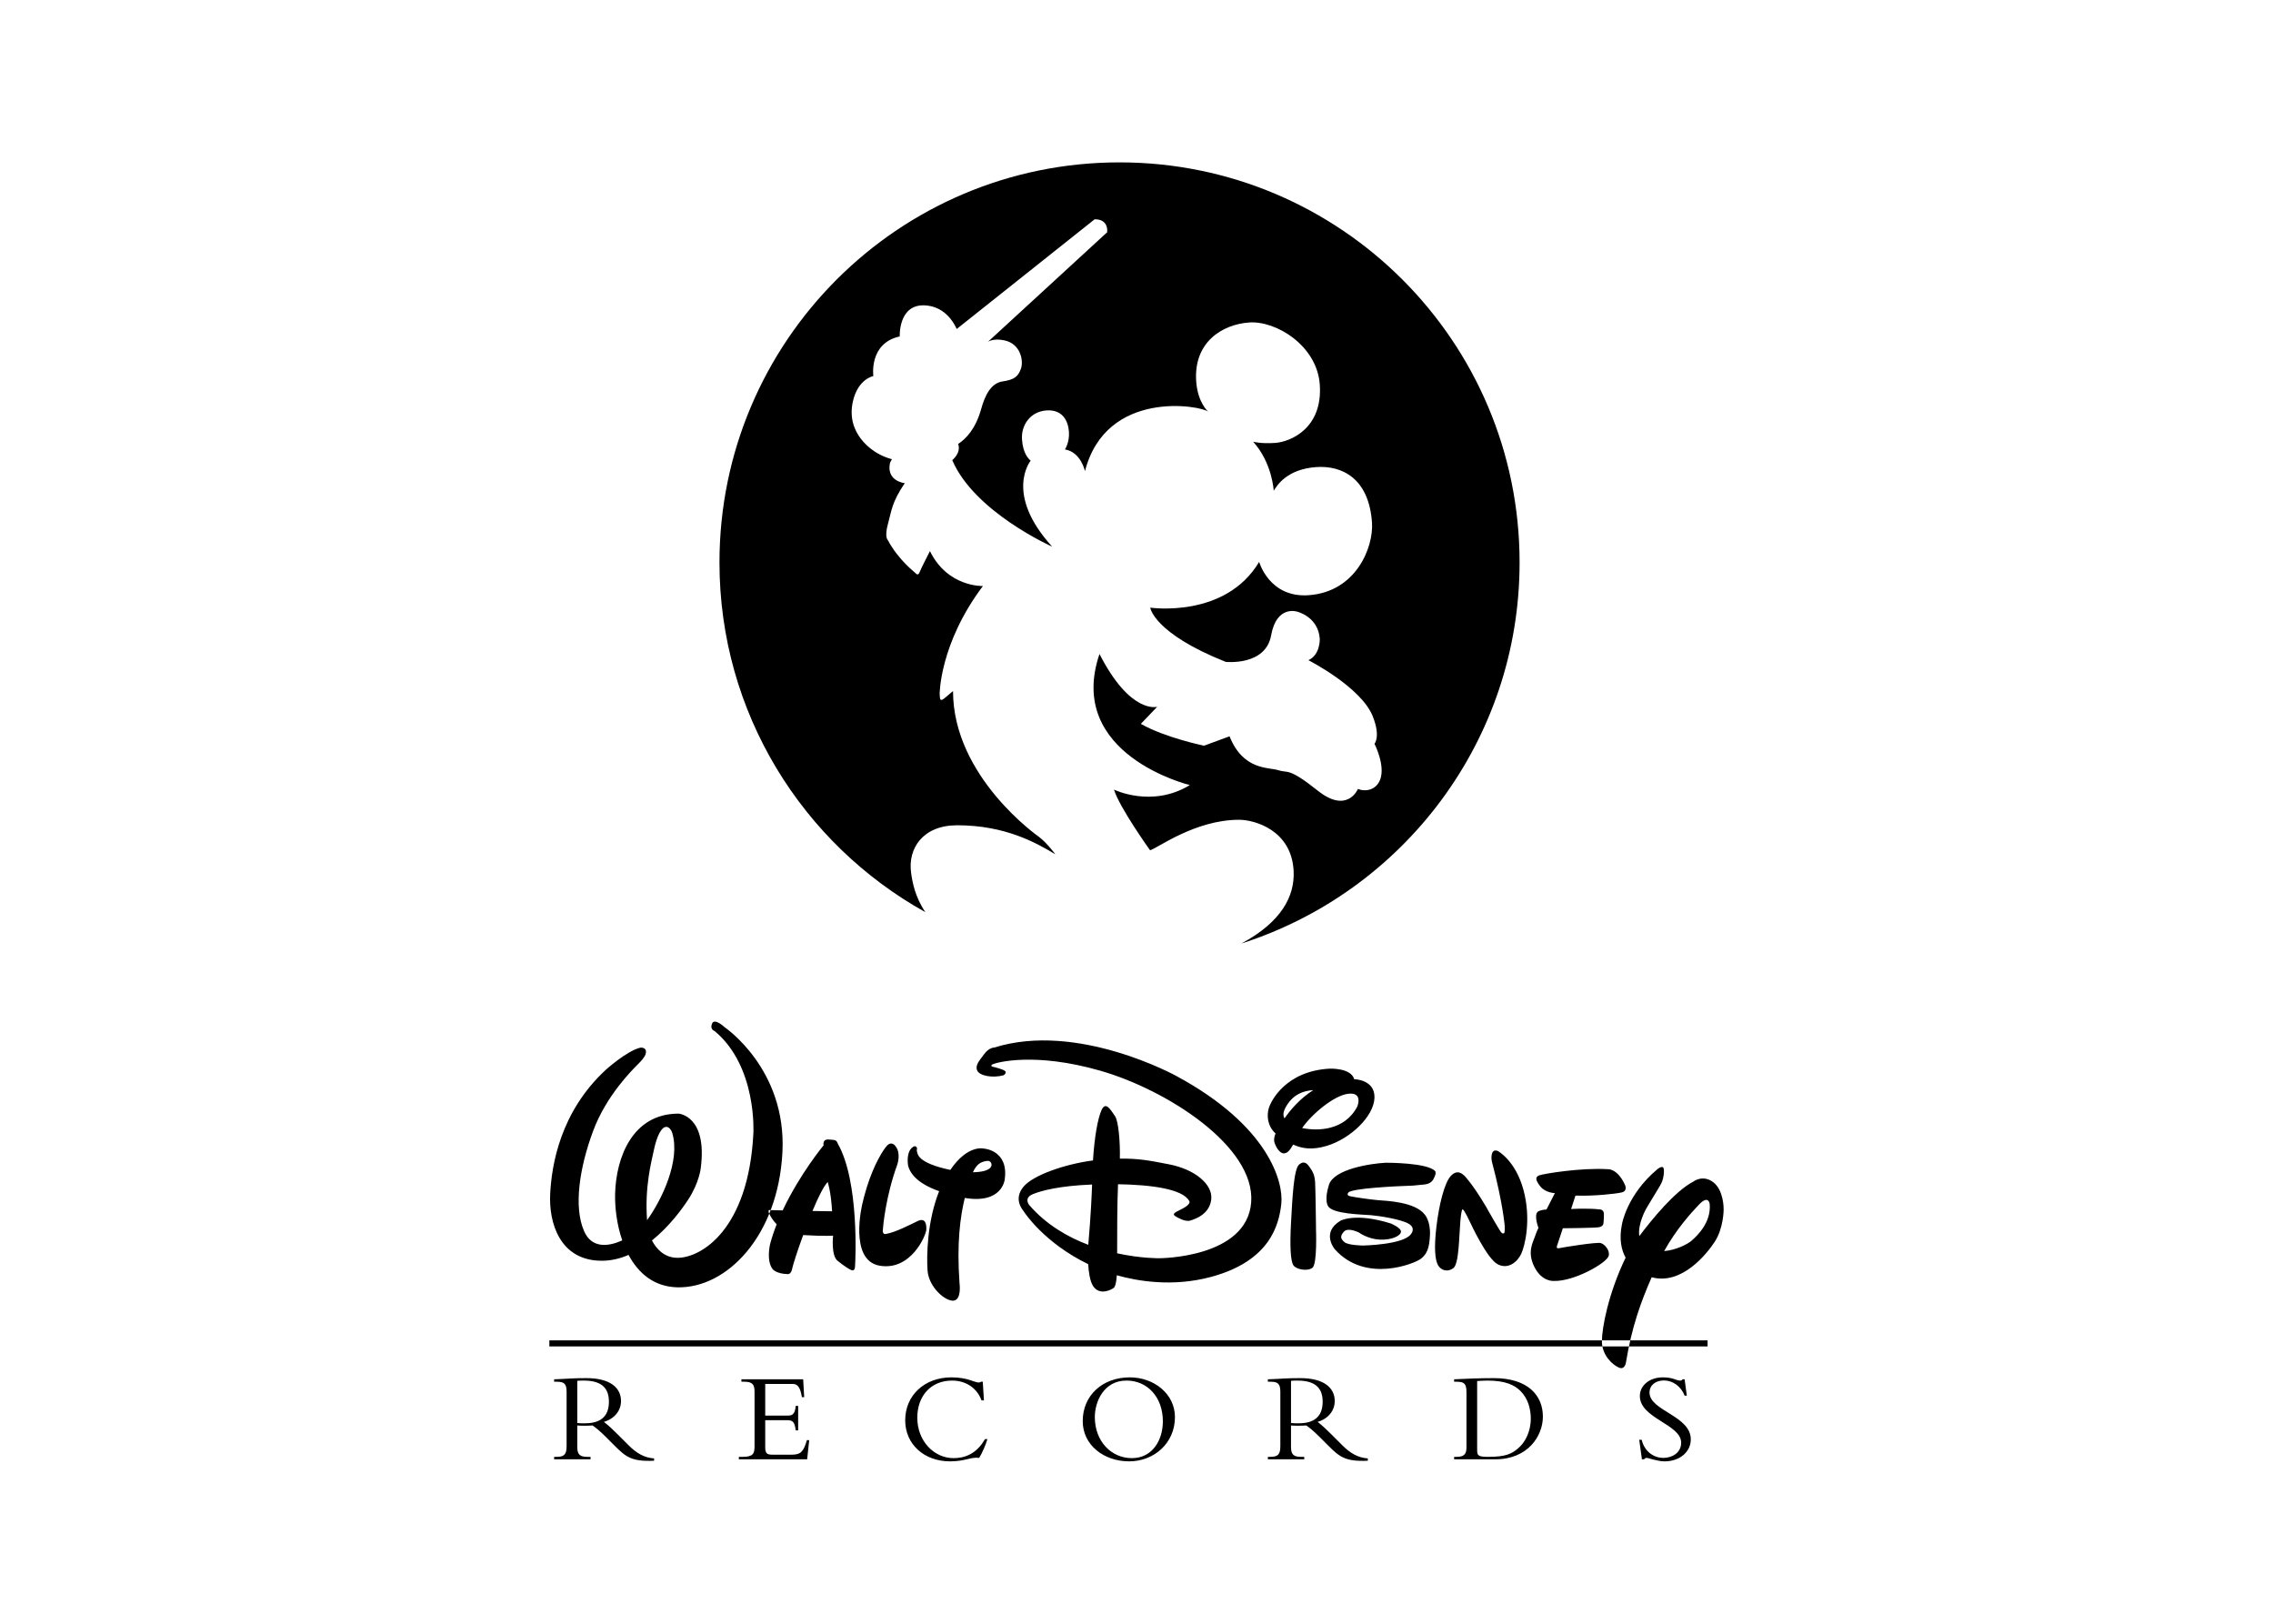
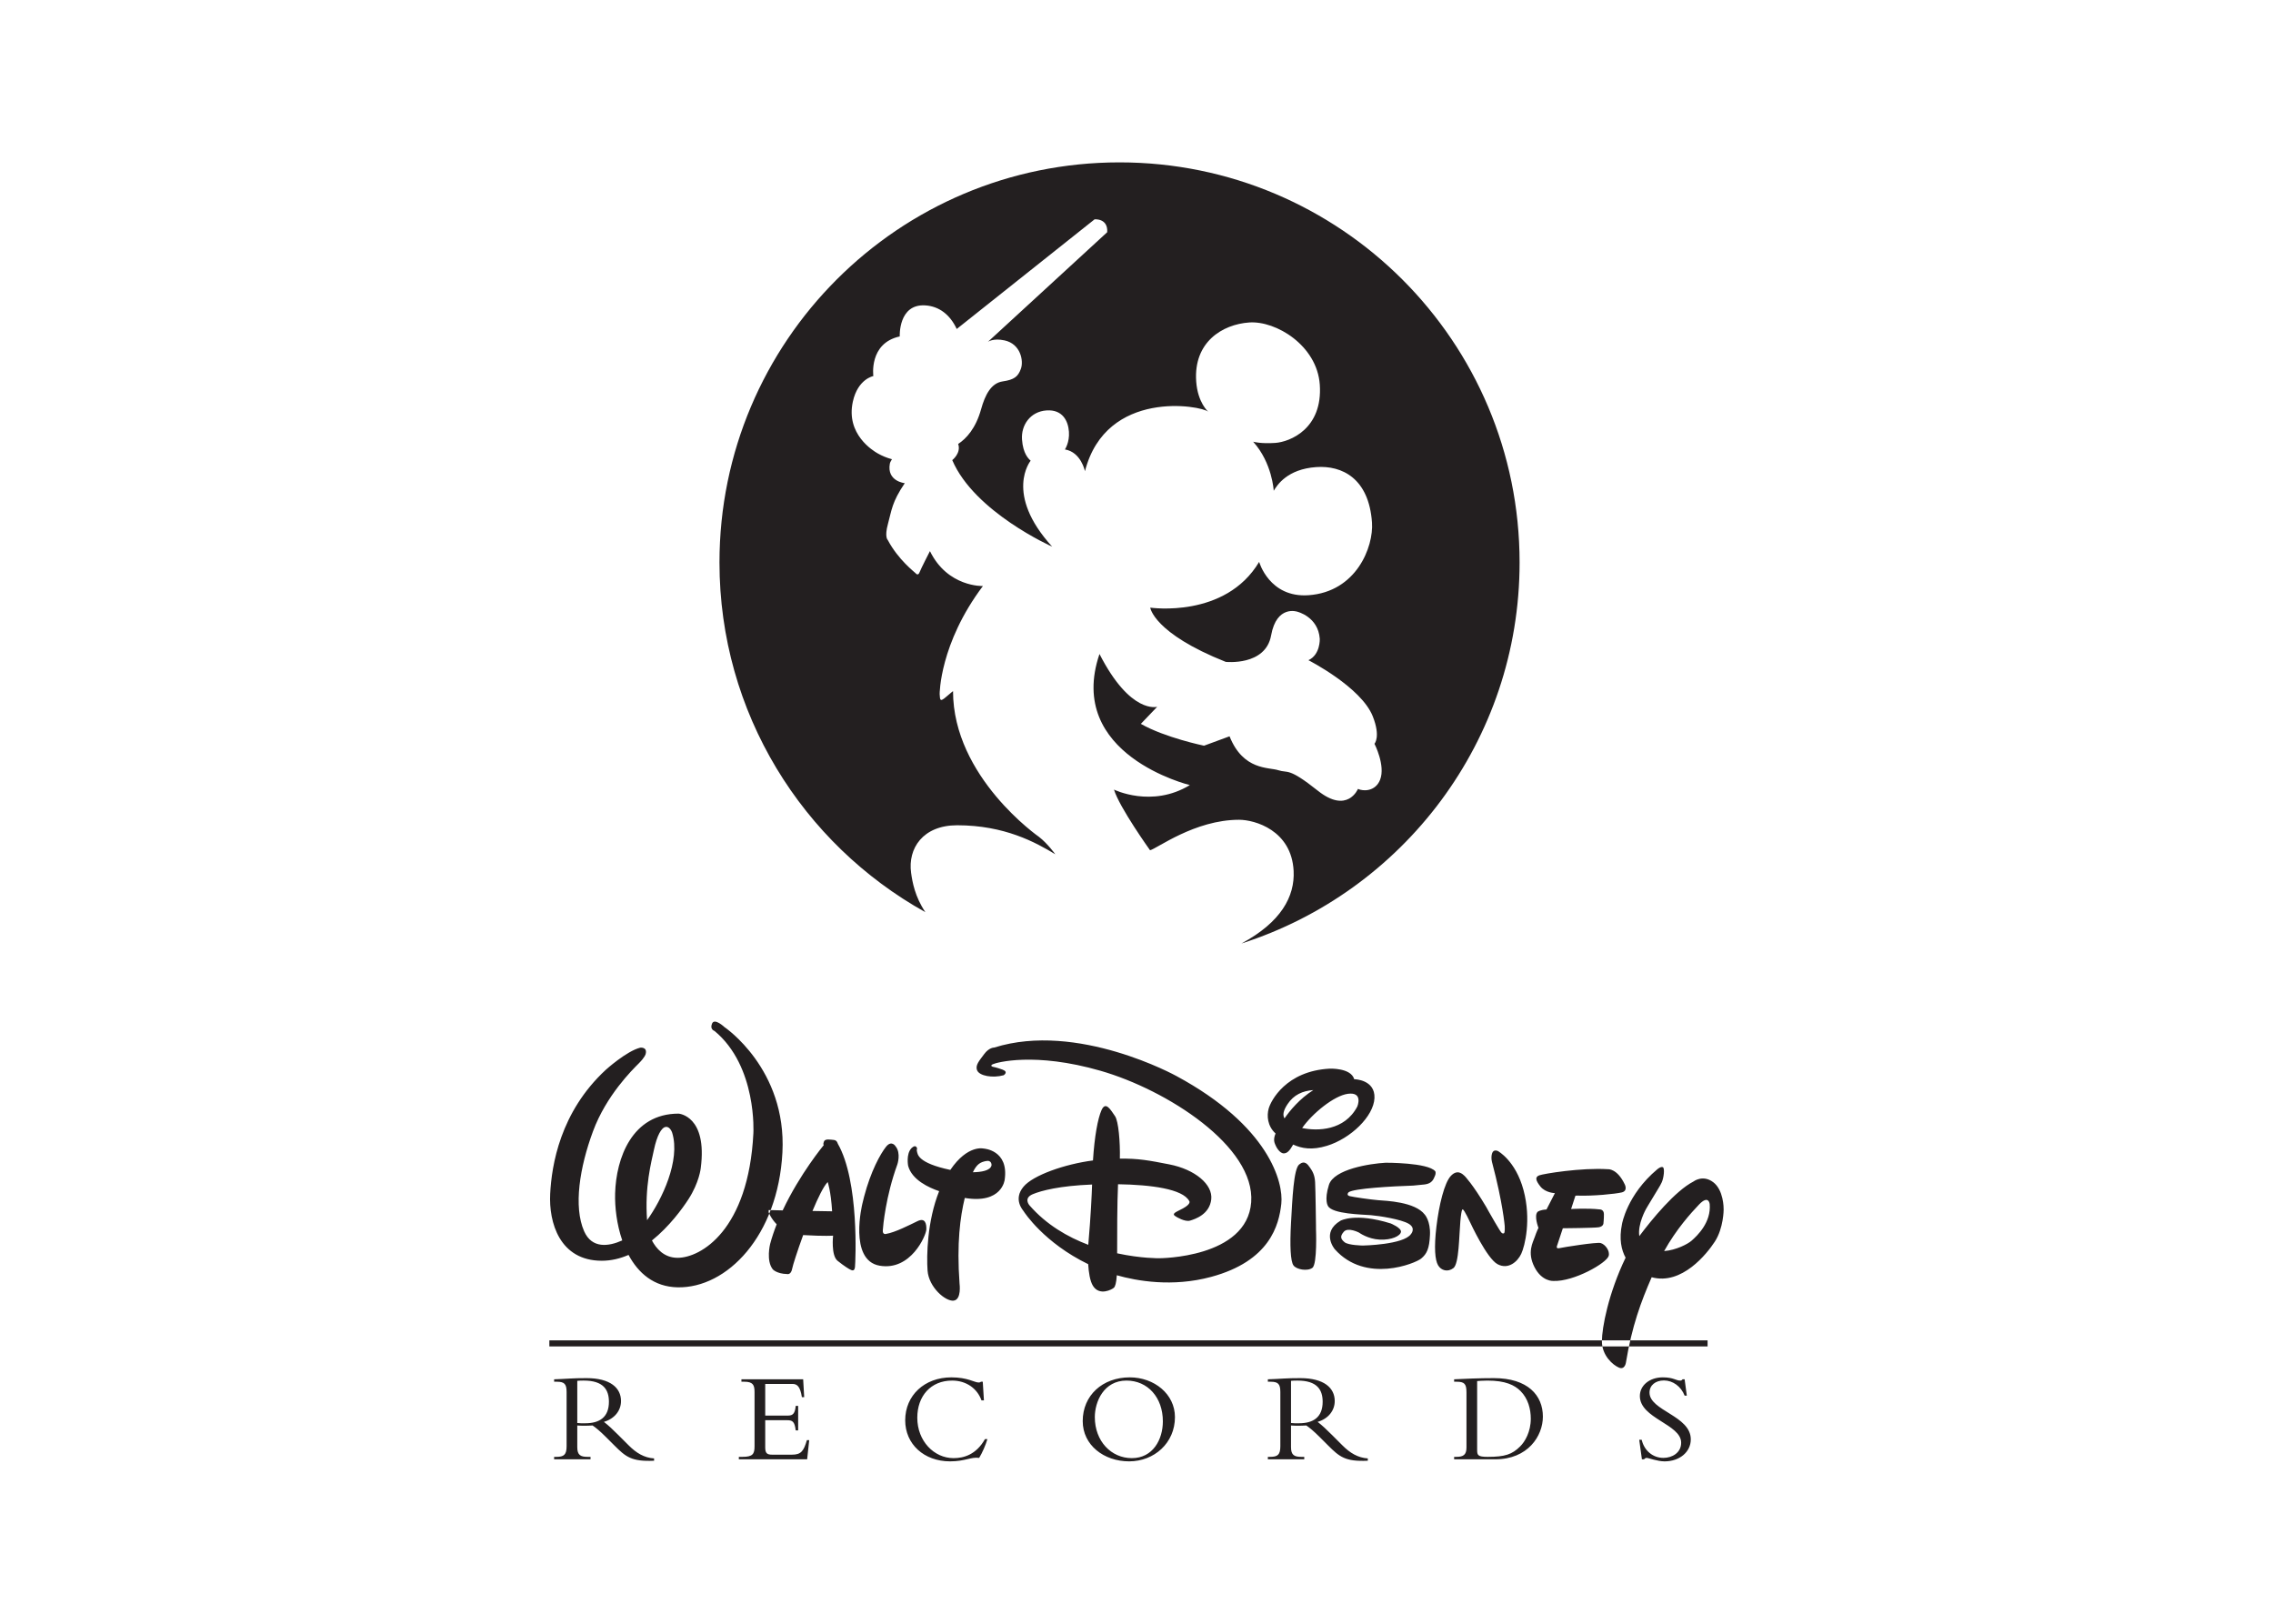
<svg xmlns="http://www.w3.org/2000/svg" viewBox="0 0 560 400" fill-rule="evenodd" clip-rule="evenodd">
-   <path d="M178.459 252.998s-2.426-2.301-3.032-.846c-.606 1.454.606 1.817.606 1.817 10.546 8.727 9.578 25.214 9.578 25.214-1.213 23.883-12.971 30.673-18.669 30.673-3.39 0-5.313-2.358-6.321-4.272 4.322-3.474 7.51-7.873 8.989-10.156 2.667-4.122 3.031-7.638 3.031-7.638 1.699-12.97-5.455-13.454-5.455-13.454-11.516 0-15.394 11.028-15.638 19.637-.095 3.385.395 7.649 1.757 11.593-3.354 1.511-7.487 2.074-9.394-2.258-2.665-6.063-1.092-15.76 2.183-24.609 3.272-8.851 9.698-15.153 11.275-16.73 1.575-1.575 1.697-2.305 1.697-2.305.484-1.817-1.335-1.575-1.335-1.575-3.394.847-8.485 5.455-8.485 5.455-11.272 10.424-13.335 23.517-13.698 30.547-.362 7.03 2.304 16.488 12.728 16.488 2.314 0 4.517-.545 6.58-1.437 2.387 4.459 6.229 7.866 12.09 7.984 12.121.242 24.73-12.611 25.82-33.218 1.089-20.604-14.307-30.91-14.307-30.91zm-17.334 30.185c.726-3.392 1.819-5.455 2.91-5.575 1.09-.12 1.576 1.455 1.576 1.455 2.082 6.813-2.556 16.503-6.192 21.525-.603-8.246 1.045-14.324 1.706-17.405zM206.402 281.73s-.182-.846-.968-.91c-.789-.06-2.123-.363-2.426.362-.302.728-.06.911-.06.911s-5.897 7.093-10.118 16.081c-1.143-.026-2.307-.05-3.459-.079v.545s.553 1.507 1.979 2.959c-.626 1.593-1.178 3.222-1.617 4.861 0 0-1.031 4.122.666 6.242 0 0 .969 1.092 3.516 1.152 0 0 .971.306 1.273-1.395.129-.728 1.24-4.224 2.686-8.204 5.411.31 7.376.142 7.376.142s-.545 4.851 1.092 6.183c1.637 1.333 2.97 2.12 3.152 2.18.182.064 1.029.668 1.151-.665.122-1.332 1.09-21.092-4.243-30.365zm-6.229 16.586c1.353-3.25 2.724-6.067 3.746-7.131 0 0 .788 2.18 1.09 7.213-.001 0-1.953-.03-4.836-.082zM212.464 296.52s-3.454 13.94 4.242 15.275c7.698 1.333 11.456-7.458 11.518-8.913.06-1.455-.304-2.97-2.183-2.059-1.879.907-5.515 2.787-7.758 3.15 0 0-.847.242-.789-.85.061-1.089.727-8.425 3.576-16.242 0 0 .969-2.787-.424-4.488 0 0-.97-1.635-2.365.12-1.395 1.761-3.756 6.031-5.393 12.276l-.424 1.731zM242.344 282.943s-3.927-1.049-8.213 5.256c-8.19-1.727-8.039-3.951-8.212-4.53-.182-.604.242-.664-.182-1.152-.424-.485-1.213.366-1.213.366-1.334 1.455-.788 4.302-.788 4.302.925 3.489 5.142 5.402 7.64 6.249-2.95 7.391-3.117 15.968-2.851 19.574.304 4.122 4.424 7.634 6.425 7.394 1.999-.242 1.455-4.183 1.455-4.183-.723-10.018.162-16.432 1.287-21.11 9.228 1.53 9.834-4.499 9.834-4.499 1.062-7.334-5.182-7.667-5.182-7.667zm1.94 4.12c-.268 1.344-2.584 1.679-4.596 1.714 1.012-2.138 1.977-2.478 3.143-2.746 1.575-.361 1.453 1.032 1.453 1.032zM289.812 265.061s-24.336-13.465-44.873-6.999c0 0-1.264-.037-2.473 1.615-1.209 1.653-2.294 2.78-1.698 4.064.595 1.28 3.74 1.899 6.503 1.138 0 0 1.29-.807-.274-1.38-1.566-.572-2.406-.705-2.406-.705s-.835-.235.018-.63c.856-.399 10.213-3.079 26.524 1.615 16.31 4.69 38.154 18.61 37.122 32.394-1.034 13.783-22.649 13.787-22.649 13.787s-4.448.074-10.376-1.213c-.002-4.57 0-12.301.22-17.017 8.171.131 15.884 1.149 17.525 4.104 0 0 .668.65-1.53 1.853-1.667.911-3.093 1.281-1.638 2.06 0 0 2.119 1.329 3.399.943 1.273-.384 4.787-1.548 5.209-5.224.423-3.676-4-7.394-10.345-8.63-4.975-.971-7.637-1.482-12.169-1.408.095-4.111-.335-9.228-1.192-10.473-1.113-1.615-2.316-3.758-3.332-1.469-.914 2.066-1.725 6.451-2.1 12.383-6.988.91-14.757 3.645-17.109 6.462-2.622 3.137-.144 5.779.034 6.063.186.295 5.033 7.756 15.897 13.029.119 1.974.426 4.139 1.177 5.339 1.611 2.578 4.719.874 5.152.466.315-.299.59-1.105.721-3.075 4.851 1.38 13.656 2.988 23.241.399 14.453-3.902 16.711-12.746 17.286-18.002.572-5.257-2.995-19.155-25.864-31.489zm-36.197 31.844s-1.531-1.728.816-2.717c2.139-.896 6.662-2.074 14.626-2.387-.078 2.436-.304 7.571-.936 14.854-5.067-1.921-10.345-4.951-14.506-9.75zm80.14-31.039l-.117-.004c-.797-2.855-6.081-2.604-6.081-2.604-10.719.587-14.463 7.91-14.996 9.847-.47 1.708-.342 4.257 1.697 6.123-.668 1.601-.213 2.351-.057 2.777.195.534 1.097 2.194 2.153 2.12.753-.053 1.332-.545 2.246-2.165 2.098.963 4.642 1.425 8.301.309 5.851-1.779 11.544-7.254 11.728-11.782.184-4.528-4.874-4.621-4.874-4.621zm-16.522 6.108c1.529-2.279 3.687-3.257 6.335-3.439-3.4 2.141-5.791 5.075-7.102 6.97-.453-.756-.395-1.795.767-3.531zm17.17.605c-3.148 6.01-9.843 6.078-13.596 5.306 2.504-3.596 7.884-7.977 11.264-8.432 3.861-.519 2.332 3.126 2.332 3.126zm-10.182 30.174s.352 8.656-.885 9.57c-1.236.914-3.965.413-4.672-.612-.712-1.021-.917-4.719-.59-10.559.328-5.842.647-13.162 1.996-14.282 1.351-1.12 2.112-.045 2.667.761.559.807 1.164 1.721 1.266 3.571.107 1.85.216 10.708.216 10.708l.002.843zm23.954-10.69c-5.063.168-14.622.683-15.917 1.646 0 0-.705.716.288.956.996.239 5.04.832 6.984.992 1.945.164 9.059.37 11.493 3.553 0 0 1.429 1.567 1.28 4.992-.153 3.421-.768 4.669-2.172 5.839-1.404 1.175-13.678 6.246-21.283-2.305 0 0-3.467-4.107 1.415-7.022 0 0 3.592-2.06 12.368.675 0 0 2.657 1.078 2.526 2.078-.135.996-2.276 2.041-5.224 1.906-2.948-.138-5.115-1.732-5.115-1.732s-2.702-1.398-3.738-.213c-1.038 1.18-.739 1.821.189 2.59.925.764 4.51.813 4.51.813s10.022-.182 11.839-2.82c0 0 1.306-1.437-.559-2.545-1.866-1.106-7.272-1.949-9.32-2.116-2.056-.164-9.51-.273-10.559-2.258 0 0-.989-1.344.228-5.209 1.223-3.866 10.118-5.242 13.972-5.448 0 0 10.388-.064 12.223 2.098 0 0 .253.377-.085 1.156-.339.783-.661 1.853-2.486 2.09l-2.857.284zm18.536 6.26s3.004 5.335 3.268 5.395c0 0 .257.242.552.093.295-.15.186-1.814.186-1.814s-.47-5.708-3.079-15.536c0 0-.388-1.171-.039-2.318.35-1.147 1.441-.59 1.441-.59s4.36 2.339 6.309 9.619c1.952 7.279.338 13.769-.559 15.693-.9 1.925-3.176 3.97-5.821 2.571-2.65-1.395-6.717-10.209-6.717-10.209s-1.537-3.314-1.857-3.272c0 0-.295-.615-.609 2.91-.313 3.525-.305 10.458-1.707 11.522-1.402 1.067-3.023.597-3.777-.69-.754-1.288-1.034-4.299-.406-9.552.627-5.257 1.948-10.805 3.578-12.496 1.631-1.694 2.859-.419 3.372.045 0 0 1.948 1.952 5.317 7.638l.548.991zm21.432-3.78l-1.07 3.294s4.064-.253 7.062.096c0 0 1-.022 1.022 1.138.018 1.164-.124 2.373-.124 2.373s-.071.708-1.156.885c-1.089.182-8.84.245-8.84.245l-1.384 4.179s-.477.96.53.725c1.011-.235 9.217-1.537 10.186-1.258 1.123.324 2.314 1.937 1.962 3.168-.504 1.764-8.566 6.365-13.619 6.167 0 0-2.828.209-4.672-3.432-1.847-3.638-.377-6.045.085-7.404.459-1.354.907-2.239.907-2.239s-1.176-3.012-.198-3.962c0 0 .566-.485 2.175-.566l2.071-4.03s-2.318-.064-3.567-1.629c-1.246-1.568-1.328-2.362-.288-2.753 1.04-.392 10.362-1.938 16.966-1.508 0 0 2.247-.199 4.108 3.754 0 0 .825 1.579-.739 1.956-1.568.377-7.067.928-10.911.79l-.506.011zm33.916-3.336c-2.578-1.921-4.847-.142-4.847-.142-4.534 2.34-10.235 9.328-13.335 13.447-.452-2.97 1.646-6.668 1.646-6.668l.5-.854c2.493-4.2 2.877-4.637 3.381-5.728.505-1.091.787-3.51.266-3.734-.519-.228-1.387.54-1.387.54-7.458 6.266-8.667 13.454-8.667 13.454-.772 3.731-.149 6.411.885 8.301-4.246 8.805-5.839 17.29-5.839 20.58.003 3.556 2.727 5.876 4.189 6.497 1.455.626 1.721-1.187 1.721-1.187 1.478-9.022 3.723-15.055 6.351-21.07 7.436 2.022 13.617-5.798 15.551-8.762 2.18-3.347 2.18-7.899 2.18-7.899.016-.424-.013-4.856-2.595-6.775zm-5.322 14.448c-.896.783-3.762 2.314-6.743 2.542 3.001-5.391 6.59-9.357 8.585-11.451 2.393-2.514 2.639-.135 2.639-.135.397 4.492-3.021 7.768-4.481 9.044zm-274.512 50.858c0 1.903.76 2.376 2.535 2.376h.728v.605h-8.969v-.605h.539c1.87 0 2.536-.504 2.536-2.627v-13.343c0-1.966-.539-2.536-2.376-2.536h-.697v-.601c.761 0 2.693-.127 3.993-.191 1.298-.06 1.933-.097 3.993-.097 5.863 0 8.492 2.411 8.492 5.645 0 2.376-1.615 4.373-4.213 5.131 1.174.921 2.123 1.806 3.612 3.297l2.504 2.504c1.869 1.87 3.801 3.044 6.243 3.201v.571c-5.546.254-6.972-.952-9.792-3.772l-2.092-2.09c-1.395-1.395-2.504-2.313-3.263-2.821-.794.033-1.3.064-2.156.064-.697 0-1.109-.033-1.617-.064v5.353zm0-5.957c.76.092 1.237.06 1.965.06 3.518 0 5.83-1.486 5.83-5.291 0-2.948-1.331-5.228-6.211-5.228-.602 0-1.014 0-1.584.064v10.395zm54.416 1.808h-.603c-.253-2.251-.855-2.504-2.155-2.504h-5.355v6.75c0 1.458.539 1.742 1.711 1.742h4.88c2.219 0 2.884-.857 3.676-3.581h.57l-.508 4.723h-16.828v-.605h.887c2.536 0 2.981-.697 2.981-2.6v-13.372c0-1.775-.414-2.536-2.537-2.536h-.695v-.601h15.211l.253 4.407h-.568c-.414-2.695-1.204-3.265-2.346-3.265h-6.687v7.795h5.673c1.14 0 1.679-.541 1.837-2.38h.603v6.027zm45.168-7.387c-1.045-2.948-3.771-4.88-7.227-4.88-5.293 0-8.588 3.833-8.588 9.157 0 5.735 4.12 9.95 8.936 9.95 2.504 0 5.577-.854 7.735-4.686h.603c-.414 1.425-1.27 3.388-2.029 4.626-2.028-.284-3.423.854-7.163.854-6.433 0-11.061-4.246-11.061-10.111 0-6.145 4.754-10.582 11.378-10.582 3.993 0 5.705 1.265 6.688 1.265.348 0 .506-.092.57-.189h.475l.284 4.594h-.601v.002zm36.383 15.021c-6.213 0-11.442-3.993-11.442-9.918 0-6.305 4.849-10.775 11.598-10.775 5.991 0 11.125 4.09 11.125 9.794 0 6.4-5.134 10.899-11.281 10.899zm-.666-19.901c-5.578 0-7.795 5.197-7.795 9 0 5.925 4.024 10.107 9.125 10.107 5.166 0 7.639-4.563 7.639-9.062-.002-5.894-3.738-10.045-8.969-10.045zm40.543 16.416c0 1.903.761 2.376 2.536 2.376h.725v.605h-8.966v-.605h.537c1.87 0 2.537-.504 2.537-2.627v-13.343c0-1.966-.537-2.536-2.376-2.536h-.698v-.601c.758 0 2.693-.127 3.99-.191 1.301-.06 1.933-.097 3.993-.097 5.864 0 8.492 2.411 8.492 5.645 0 2.376-1.615 4.373-4.214 5.131 1.175.921 2.123 1.806 3.613 3.297l2.503 2.504c1.87 1.87 3.806 3.044 6.246 3.201v.571c-5.548.254-6.974-.952-9.794-3.772l-2.091-2.09c-1.394-1.395-2.503-2.313-3.264-2.821-.794.033-1.298.064-2.156.064-.697 0-1.109-.033-1.615-.064v5.353h.002zm0-5.957c.761.092 1.234.06 1.963.06 3.517 0 5.832-1.486 5.832-5.291 0-2.948-1.333-5.228-6.213-5.228-.601 0-1.014 0-1.582.064v10.395zm43.225-7.606c0-2.059-.537-2.567-2.407-2.567h-.634v-.601c1.171-.064 2.724-.127 4.467-.191 1.742-.06 3.678-.097 5.324-.097 8.368 0 12.077 4.25 12.077 9.478 0 4.786-3.709 10.522-11.724 10.522h-10.142v-.605h.537c1.714 0 2.504-.473 2.504-2.312v-13.627h-.002zm2.633 14.197c0 1.298.096 1.742 2.6 1.742 4.246 0 6.021-.601 7.988-2.567 1.17-1.138 2.627-3.581 2.627-6.842 0-2.347-.664-4.948-2.536-6.814-1.459-1.458-3.706-2.567-8.145-2.567-1.298 0-2.155.096-2.536.124v16.924h.002zm40.532-2.473c.668 2.821 2.884 4.47 5.355 4.47 2.123 0 4.374-1.238 4.374-3.741 0-4.563-10.175-5.956-10.175-11.504 0-2.628 2.411-4.594 5.645-4.594 2.66 0 3.201.794 4.309.794.253 0 .381-.064.568-.317h.508l.538 4.026h-.538c-.888-2.283-2.916-3.742-5.103-3.742-2.09 0-3.549 1.205-3.549 2.981 0 4.499 10.171 5.701 10.171 11.533 0 3.108-2.757 5.42-6.466 5.42-1.742 0-3.958-.854-4.402-.854-.256.002-.495.133-.634.348h-.541l-.664-4.818h.604v-.002zM135.345 330.19v1.493h285.352v-1.493h-285.352zm239.037-191.628c0-54.434-44.129-98.562-98.564-98.562-54.434 0-98.561 44.127-98.561 98.562 0 37.066 20.484 69.319 50.727 86.147-2.566-3.798-3.205-7.422-3.518-9.705-.823-5.974 2.866-11.704 11.355-11.704 11.676 0 19.338 4.217 24.167 7.141 0 0-1.87-2.623-4.002-4.275 0 0-21.187-14.697-21.187-35.913 0 0-.535.408-1.697 1.415-1.538 1.331-1.497.799-1.6-.688 0 0-.037-12.4 10.659-26.615 0 0-8.68.339-13.05-8.601 0 0-2.212 4.302-2.556 5.211-.344.908-.856.4-1.007.206-.15-.193-4.25-3.269-6.828-8.156 0 0-.865-.686.056-4.014.922-3.331.933-5.272 4.135-9.984 0 0-4.481-.437-3.68-4.812.07-.379.33-.728.521-1.089-1.233-.325-2.418-.81-3.525-1.444-1.107-.633-7.862-4.697-6.116-12.716 1.229-5.634 5.058-6.325 5.058-6.325s-1.15-8.096 6.5-9.762c0 0-.384-8.084 6.319-7.647 3.364.22 6.066 2.256 7.722 5.81l33.964-27.011s3.334-.315 3.11 3.17l-29.4 27.018s1.295-.976 4.108-.364c3.976.867 4.732 5.047 4.029 6.988-.697 1.93-1.628 2.699-4.495 3.116-2.868.417-4.341 3.359-5.306 6.828-1.327 4.776-3.665 7.27-5.655 8.579.784 2.258-1.459 3.982-1.459 3.982 5.457 12.808 24.619 21.318 24.619 21.318-11.937-13.099-5.299-21.181-5.299-21.181-.504-.441-1.886-1.704-2.134-5.222-.249-3.52 2.032-6.874 6.024-7.156 3.993-.28 5.351 2.615 5.538 5.255.184 2.638-.986 4.353-.986 4.353 3.991.67 4.934 5.364 4.934 5.364 5.231-20.358 28.712-16.161 30.38-14.648 0 0-2.601-2.196-2.974-7.472-.679-9.674 6.422-14.051 13.055-14.519 6.633-.466 16.719 5.692 17.394 15.3.768 10.894-7.369 14.116-10.957 14.369-3.585.254-5.459-.296-5.459-.296 4.723 5.244 5.067 12.086 5.067 12.086.85-1.42 3.365-5.337 10.466-5.836 6.362-.447 12.98 2.759 13.745 13.653.422 6.021-3.858 17.084-15.63 17.912-9.675.681-12.173-8.208-12.173-8.208-8.343 14.004-26.831 11.267-26.831 11.267s.797 6.28 18.595 13.361c0 0 9.82 1.071 11.185-6.522 1.366-7.591 6.451-5.837 6.451-5.837s5.153 1.222 5.537 6.684c0 0 .172 3.894-2.794 5.264 0 0 12.998 6.615 15.853 13.834 1.999 5.051.417 6.755.417 6.755s2.757 5.353 1.387 8.858c-1.138 2.915-4.153 2.882-5.455 2.26 0 0-2.574 6.269-9.897.435-7.325-5.834-7.333-4.255-9.705-5.035-2.369-.779-8.663.099-12.034-8.359l-6.287 2.314s-9.623-1.981-15.567-5.378l4.027-4.208s-6.575 1.945-14.218-13.006c-8.438 24.879 22.262 32.295 22.262 32.295-9.377 5.714-18.688 1.111-18.688 1.111 1.327 4.394 8.88 14.938 8.88 14.938 1.611-.317 10.97-7.504 21.938-7.504 3.866 0 12.935 2.579 13.44 12.6.316 6.273-3.074 12.618-12.859 17.877 39.737-12.7 68.529-49.906 68.529-93.862z" />
+   <path fill="#231f20" d="M178.459 252.998s-2.426-2.301-3.032-.846c-.606 1.454.606 1.817.606 1.817 10.546 8.727 9.578 25.214 9.578 25.214-1.213 23.883-12.971 30.673-18.669 30.673-3.39 0-5.313-2.358-6.321-4.272 4.322-3.474 7.51-7.873 8.989-10.156 2.667-4.122 3.031-7.638 3.031-7.638 1.699-12.97-5.455-13.454-5.455-13.454-11.516 0-15.394 11.028-15.638 19.637-.095 3.385.395 7.649 1.757 11.593-3.354 1.511-7.487 2.074-9.394-2.258-2.665-6.063-1.092-15.76 2.183-24.609 3.272-8.851 9.698-15.153 11.275-16.73 1.575-1.575 1.697-2.305 1.697-2.305.484-1.817-1.335-1.575-1.335-1.575-3.394.847-8.485 5.455-8.485 5.455-11.272 10.424-13.335 23.517-13.698 30.547-.362 7.03 2.304 16.488 12.728 16.488 2.314 0 4.517-.545 6.58-1.437 2.387 4.459 6.229 7.866 12.09 7.984 12.121.242 24.73-12.611 25.82-33.218 1.089-20.604-14.307-30.91-14.307-30.91zm-17.334 30.185c.726-3.392 1.819-5.455 2.91-5.575 1.09-.12 1.576 1.455 1.576 1.455 2.082 6.813-2.556 16.503-6.192 21.525-.603-8.246 1.045-14.324 1.706-17.405zm45.277-1.453s-.182-.846-.968-.91c-.789-.06-2.123-.363-2.426.362-.302.728-.06.911-.06.911s-5.897 7.093-10.118 16.081c-1.143-.026-2.307-.05-3.459-.079v.545s.553 1.507 1.979 2.959c-.626 1.593-1.178 3.222-1.617 4.861 0 0-1.031 4.122.666 6.242 0 0 .969 1.092 3.516 1.152 0 0 .971.306 1.273-1.395.129-.728 1.24-4.224 2.686-8.204 5.411.31 7.376.142 7.376.142s-.545 4.851 1.092 6.183c1.637 1.333 2.97 2.12 3.152 2.18.182.064 1.029.668 1.151-.665.122-1.332 1.09-21.092-4.243-30.365zm-6.229 16.586c1.353-3.25 2.724-6.067 3.746-7.131 0 0 .788 2.18 1.09 7.213-.001 0-1.953-.03-4.836-.082zm12.291-1.796s-3.454 13.94 4.242 15.275c7.698 1.333 11.456-7.458 11.518-8.913.06-1.455-.304-2.97-2.183-2.059-1.879.907-5.515 2.787-7.758 3.15 0 0-.847.242-.789-.85.061-1.089.727-8.425 3.576-16.242 0 0 .969-2.787-.424-4.488 0 0-.97-1.635-2.365.12-1.395 1.761-3.756 6.031-5.393 12.276l-.424 1.731zm29.88-13.577s-3.927-1.049-8.213 5.256c-8.19-1.727-8.039-3.951-8.212-4.53-.182-.604.242-.664-.182-1.152-.424-.485-1.213.366-1.213.366-1.334 1.455-.788 4.302-.788 4.302.925 3.489 5.142 5.402 7.64 6.249-2.95 7.391-3.117 15.968-2.851 19.574.304 4.122 4.424 7.634 6.425 7.394 1.999-.242 1.455-4.183 1.455-4.183-.723-10.018.162-16.432 1.287-21.11 9.228 1.53 9.834-4.499 9.834-4.499 1.062-7.334-5.182-7.667-5.182-7.667zm1.94 4.12c-.268 1.344-2.584 1.679-4.596 1.714 1.012-2.138 1.977-2.478 3.143-2.746 1.575-.361 1.453 1.032 1.453 1.032zm45.528-22.002s-24.336-13.465-44.873-6.999c0 0-1.264-.037-2.473 1.615-1.209 1.653-2.294 2.78-1.698 4.064.595 1.28 3.74 1.899 6.503 1.138 0 0 1.29-.807-.274-1.38-1.566-.572-2.406-.705-2.406-.705s-.835-.235.018-.63c.856-.399 10.213-3.079 26.524 1.615 16.31 4.69 38.154 18.61 37.122 32.394-1.034 13.783-22.649 13.787-22.649 13.787s-4.448.074-10.376-1.213c-.002-4.57 0-12.301.22-17.017 8.171.131 15.884 1.149 17.525 4.104 0 0 .668.65-1.53 1.853-1.667.911-3.093 1.281-1.638 2.06 0 0 2.119 1.329 3.399.943 1.273-.384 4.787-1.548 5.209-5.224.423-3.676-4-7.394-10.345-8.63-4.975-.971-7.637-1.482-12.169-1.408.095-4.111-.335-9.228-1.192-10.473-1.113-1.615-2.316-3.758-3.332-1.469-.914 2.066-1.725 6.451-2.1 12.383-6.988.91-14.757 3.645-17.109 6.462-2.622 3.137-.144 5.779.034 6.063.186.295 5.033 7.756 15.897 13.029.119 1.974.426 4.139 1.177 5.339 1.611 2.578 4.719.874 5.152.466.315-.299.59-1.105.721-3.075 4.851 1.38 13.656 2.988 23.241.399 14.453-3.902 16.711-12.746 17.286-18.002.572-5.257-2.995-19.155-25.864-31.489zm-36.197 31.844s-1.531-1.728.816-2.717c2.139-.896 6.662-2.074 14.626-2.387-.078 2.436-.304 7.571-.936 14.854-5.067-1.921-10.345-4.951-14.506-9.75zm80.14-31.039l-.117-.004c-.797-2.855-6.081-2.604-6.081-2.604-10.719.587-14.463 7.91-14.996 9.847-.47 1.708-.342 4.257 1.697 6.123-.668 1.601-.213 2.351-.057 2.777.195.534 1.097 2.194 2.153 2.12.753-.053 1.332-.545 2.246-2.165 2.098.963 4.642 1.425 8.301.309 5.851-1.779 11.544-7.254 11.728-11.782.184-4.528-4.874-4.621-4.874-4.621zm-16.522 6.108c1.529-2.279 3.687-3.257 6.335-3.439-3.4 2.141-5.791 5.075-7.102 6.97-.453-.756-.395-1.795.767-3.531zm17.17.605c-3.148 6.01-9.843 6.078-13.596 5.306 2.504-3.596 7.884-7.977 11.264-8.432 3.861-.519 2.332 3.126 2.332 3.126zm-10.182 30.174s.352 8.656-.885 9.57c-1.236.914-3.965.413-4.672-.612-.712-1.021-.917-4.719-.59-10.559.328-5.842.647-13.162 1.996-14.282 1.351-1.12 2.112-.045 2.667.761.559.807 1.164 1.721 1.266 3.571.107 1.85.216 10.708.216 10.708l.002.843zm23.954-10.69c-5.063.168-14.622.683-15.917 1.646 0 0-.705.716.288.956.996.239 5.04.832 6.984.992 1.945.164 9.059.37 11.493 3.553 0 0 1.429 1.567 1.28 4.992-.153 3.421-.768 4.669-2.172 5.839-1.404 1.175-13.678 6.246-21.283-2.305 0 0-3.467-4.107 1.415-7.022 0 0 3.592-2.06 12.368.675 0 0 2.657 1.078 2.526 2.078-.135.996-2.276 2.041-5.224 1.906-2.948-.138-5.115-1.732-5.115-1.732s-2.702-1.398-3.738-.213c-1.038 1.18-.739 1.821.189 2.59.925.764 4.51.813 4.51.813s10.022-.182 11.839-2.82c0 0 1.306-1.437-.559-2.545-1.866-1.106-7.272-1.949-9.32-2.116-2.056-.164-9.51-.273-10.559-2.258 0 0-.989-1.344.228-5.209 1.223-3.866 10.118-5.242 13.972-5.448 0 0 10.388-.064 12.223 2.098 0 0 .253.377-.085 1.156-.339.783-.661 1.853-2.486 2.09l-2.857.284zm18.536 6.26s3.004 5.335 3.268 5.395c0 0 .257.242.552.093.295-.15.186-1.814.186-1.814s-.47-5.708-3.079-15.536c0 0-.388-1.171-.039-2.318.35-1.147 1.441-.59 1.441-.59s4.36 2.339 6.309 9.619c1.952 7.279.338 13.769-.559 15.693-.9 1.925-3.176 3.97-5.821 2.571-2.65-1.395-6.717-10.209-6.717-10.209s-1.537-3.314-1.857-3.272c0 0-.295-.615-.609 2.91-.313 3.525-.305 10.458-1.707 11.522-1.402 1.067-3.023.597-3.777-.69-.754-1.288-1.034-4.299-.406-9.552.627-5.257 1.948-10.805 3.578-12.496 1.631-1.694 2.859-.419 3.372.045 0 0 1.948 1.952 5.317 7.638l.548.991zm21.432-3.78l-1.07 3.294s4.064-.253 7.062.096c0 0 1-.022 1.022 1.138.018 1.164-.124 2.373-.124 2.373s-.071.708-1.156.885c-1.089.182-8.84.245-8.84.245l-1.384 4.179s-.477.96.53.725c1.011-.235 9.217-1.537 10.186-1.258 1.123.324 2.314 1.937 1.962 3.168-.504 1.764-8.566 6.365-13.619 6.167 0 0-2.828.209-4.672-3.432-1.847-3.638-.377-6.045.085-7.404.459-1.354.907-2.239.907-2.239s-1.176-3.012-.198-3.962c0 0 .566-.485 2.175-.566l2.071-4.03s-2.318-.064-3.567-1.629c-1.246-1.568-1.328-2.362-.288-2.753 1.04-.392 10.362-1.938 16.966-1.508 0 0 2.247-.199 4.108 3.754 0 0 .825 1.579-.739 1.956-1.568.377-7.067.928-10.911.79l-.506.011zm33.916-3.336c-2.578-1.921-4.847-.142-4.847-.142-4.534 2.34-10.235 9.328-13.335 13.447-.452-2.97 1.646-6.668 1.646-6.668l.5-.854c2.493-4.2 2.877-4.637 3.381-5.728.505-1.091.787-3.51.266-3.734-.519-.228-1.387.54-1.387.54-7.458 6.266-8.667 13.454-8.667 13.454-.772 3.731-.149 6.411.885 8.301-4.246 8.805-5.839 17.29-5.839 20.58.003 3.556 2.727 5.876 4.189 6.497 1.455.626 1.721-1.187 1.721-1.187 1.478-9.022 3.723-15.055 6.351-21.07 7.436 2.022 13.617-5.798 15.551-8.762 2.18-3.347 2.18-7.899 2.18-7.899.016-.424-.013-4.856-2.595-6.775zm-5.322 14.448c-.896.783-3.762 2.314-6.743 2.542 3.001-5.391 6.59-9.357 8.585-11.451 2.393-2.514 2.639-.135 2.639-.135.397 4.492-3.021 7.768-4.481 9.044zm-274.512 50.858c0 1.903.76 2.376 2.535 2.376h.728v.605h-8.969v-.605h.539c1.87 0 2.536-.504 2.536-2.627v-13.343c0-1.966-.539-2.536-2.376-2.536h-.697v-.601c.761 0 2.693-.127 3.993-.191 1.298-.06 1.933-.097 3.993-.097 5.863 0 8.492 2.411 8.492 5.645 0 2.376-1.615 4.373-4.213 5.131 1.174.921 2.123 1.806 3.612 3.297l2.504 2.504c1.869 1.87 3.801 3.044 6.243 3.201v.571c-5.546.254-6.972-.952-9.792-3.772l-2.092-2.09c-1.395-1.395-2.504-2.313-3.263-2.821-.794.033-1.3.064-2.156.064-.697 0-1.109-.033-1.617-.064v5.353zm0-5.957c.76.092 1.237.06 1.965.06 3.518 0 5.83-1.486 5.83-5.291 0-2.948-1.331-5.228-6.211-5.228-.602 0-1.014 0-1.584.064v10.395zm54.416 1.808h-.603c-.253-2.251-.855-2.504-2.155-2.504h-5.355v6.75c0 1.458.539 1.742 1.711 1.742h4.88c2.219 0 2.884-.857 3.676-3.581h.57l-.508 4.723h-16.828v-.605h.887c2.536 0 2.981-.697 2.981-2.6v-13.372c0-1.775-.414-2.536-2.537-2.536h-.695v-.601h15.211l.253 4.407h-.568c-.414-2.695-1.204-3.265-2.346-3.265h-6.687v7.795h5.673c1.14 0 1.679-.541 1.837-2.38h.603v6.027zm45.168-7.387c-1.045-2.948-3.771-4.88-7.227-4.88-5.293 0-8.588 3.833-8.588 9.157 0 5.735 4.12 9.95 8.936 9.95 2.504 0 5.577-.854 7.735-4.686h.603c-.414 1.425-1.27 3.388-2.029 4.626-2.028-.284-3.423.854-7.163.854-6.433 0-11.061-4.246-11.061-10.111 0-6.145 4.754-10.582 11.378-10.582 3.993 0 5.705 1.265 6.688 1.265.348 0 .506-.092.57-.189h.475l.284 4.594h-.601v.002zm36.383 15.021c-6.213 0-11.442-3.993-11.442-9.918 0-6.305 4.849-10.775 11.598-10.775 5.991 0 11.125 4.09 11.125 9.794 0 6.4-5.134 10.899-11.281 10.899zm-.666-19.901c-5.578 0-7.795 5.197-7.795 9 0 5.925 4.024 10.107 9.125 10.107 5.166 0 7.639-4.563 7.639-9.062-.002-5.894-3.738-10.045-8.969-10.045zm40.543 16.416c0 1.903.761 2.376 2.536 2.376h.725v.605h-8.966v-.605h.537c1.87 0 2.537-.504 2.537-2.627v-13.343c0-1.966-.537-2.536-2.376-2.536h-.698v-.601c.758 0 2.693-.127 3.99-.191 1.301-.06 1.933-.097 3.993-.097 5.864 0 8.492 2.411 8.492 5.645 0 2.376-1.615 4.373-4.214 5.131 1.175.921 2.123 1.806 3.613 3.297l2.503 2.504c1.87 1.87 3.806 3.044 6.246 3.201v.571c-5.548.254-6.974-.952-9.794-3.772l-2.091-2.09c-1.394-1.395-2.503-2.313-3.264-2.821-.794.033-1.298.064-2.156.064-.697 0-1.109-.033-1.615-.064v5.353h.002zm0-5.957c.761.092 1.234.06 1.963.06 3.517 0 5.832-1.486 5.832-5.291 0-2.948-1.333-5.228-6.213-5.228-.601 0-1.014 0-1.582.064v10.395zm43.225-7.606c0-2.059-.537-2.567-2.407-2.567h-.634v-.601c1.171-.064 2.724-.127 4.467-.191 1.742-.06 3.678-.097 5.324-.097 8.368 0 12.077 4.25 12.077 9.478 0 4.786-3.709 10.522-11.724 10.522h-10.142v-.605h.537c1.714 0 2.504-.473 2.504-2.312v-13.627h-.002zm2.633 14.197c0 1.298.096 1.742 2.6 1.742 4.246 0 6.021-.601 7.988-2.567 1.17-1.138 2.627-3.581 2.627-6.842 0-2.347-.664-4.948-2.536-6.814-1.459-1.458-3.706-2.567-8.145-2.567-1.298 0-2.155.096-2.536.124v16.924h.002zm40.532-2.473c.668 2.821 2.884 4.47 5.355 4.47 2.123 0 4.374-1.238 4.374-3.741 0-4.563-10.175-5.956-10.175-11.504 0-2.628 2.411-4.594 5.645-4.594 2.66 0 3.201.794 4.309.794.253 0 .381-.064.568-.317h.508l.538 4.026h-.538c-.888-2.283-2.916-3.742-5.103-3.742-2.09 0-3.549 1.205-3.549 2.981 0 4.499 10.171 5.701 10.171 11.533 0 3.108-2.757 5.42-6.466 5.42-1.742 0-3.958-.854-4.402-.854-.256.002-.495.133-.634.348h-.541l-.664-4.818h.604v-.002zm-269.114-24.484v1.493h285.352v-1.493h-285.352zm239.037-191.628c0-54.434-44.129-98.562-98.564-98.562-54.434 0-98.561 44.127-98.561 98.562 0 37.066 20.484 69.319 50.727 86.147-2.566-3.798-3.205-7.422-3.518-9.705-.823-5.974 2.866-11.704 11.355-11.704 11.676 0 19.338 4.217 24.167 7.141 0 0-1.87-2.623-4.002-4.275 0 0-21.187-14.697-21.187-35.913 0 0-.535.408-1.697 1.415-1.538 1.331-1.497.799-1.6-.688 0 0-.037-12.4 10.659-26.615 0 0-8.68.339-13.05-8.601 0 0-2.212 4.302-2.556 5.211-.344.908-.856.4-1.007.206-.15-.193-4.25-3.269-6.828-8.156 0 0-.865-.686.056-4.014.922-3.331.933-5.272 4.135-9.984 0 0-4.481-.437-3.68-4.812.07-.379.33-.728.521-1.089-1.233-.325-2.418-.81-3.525-1.444-1.107-.633-7.862-4.697-6.116-12.716 1.229-5.634 5.058-6.325 5.058-6.325s-1.15-8.096 6.5-9.762c0 0-.384-8.084 6.319-7.647 3.364.22 6.066 2.256 7.722 5.81l33.964-27.011s3.334-.315 3.11 3.17l-29.4 27.018s1.295-.976 4.108-.364c3.976.867 4.732 5.047 4.029 6.988-.697 1.93-1.628 2.699-4.495 3.116-2.868.417-4.341 3.359-5.306 6.828-1.327 4.776-3.665 7.27-5.655 8.579.784 2.258-1.459 3.982-1.459 3.982 5.457 12.808 24.619 21.318 24.619 21.318-11.937-13.099-5.299-21.181-5.299-21.181-.504-.441-1.886-1.704-2.134-5.222-.249-3.52 2.032-6.874 6.024-7.156 3.993-.28 5.351 2.615 5.538 5.255.184 2.638-.986 4.353-.986 4.353 3.991.67 4.934 5.364 4.934 5.364 5.231-20.358 28.712-16.161 30.38-14.648 0 0-2.601-2.196-2.974-7.472-.679-9.674 6.422-14.051 13.055-14.519 6.633-.466 16.719 5.692 17.394 15.3.768 10.894-7.369 14.116-10.957 14.369-3.585.254-5.459-.296-5.459-.296 4.723 5.244 5.067 12.086 5.067 12.086.85-1.42 3.365-5.337 10.466-5.836 6.362-.447 12.98 2.759 13.745 13.653.422 6.021-3.858 17.084-15.63 17.912-9.675.681-12.173-8.208-12.173-8.208-8.343 14.004-26.831 11.267-26.831 11.267s.797 6.28 18.595 13.361c0 0 9.82 1.071 11.185-6.522 1.366-7.591 6.451-5.837 6.451-5.837s5.153 1.222 5.537 6.684c0 0 .172 3.894-2.794 5.264 0 0 12.998 6.615 15.853 13.834 1.999 5.051.417 6.755.417 6.755s2.757 5.353 1.387 8.858c-1.138 2.915-4.153 2.882-5.455 2.26 0 0-2.574 6.269-9.897.435-7.325-5.834-7.333-4.255-9.705-5.035-2.369-.779-8.663.099-12.034-8.359l-6.287 2.314s-9.623-1.981-15.567-5.378l4.027-4.208s-6.575 1.945-14.218-13.006c-8.438 24.879 22.262 32.295 22.262 32.295-9.377 5.714-18.688 1.111-18.688 1.111 1.327 4.394 8.88 14.938 8.88 14.938 1.611-.317 10.97-7.504 21.938-7.504 3.866 0 12.935 2.579 13.44 12.6.316 6.273-3.074 12.618-12.859 17.877 39.737-12.7 68.529-49.906 68.529-93.862z" />
</svg>
